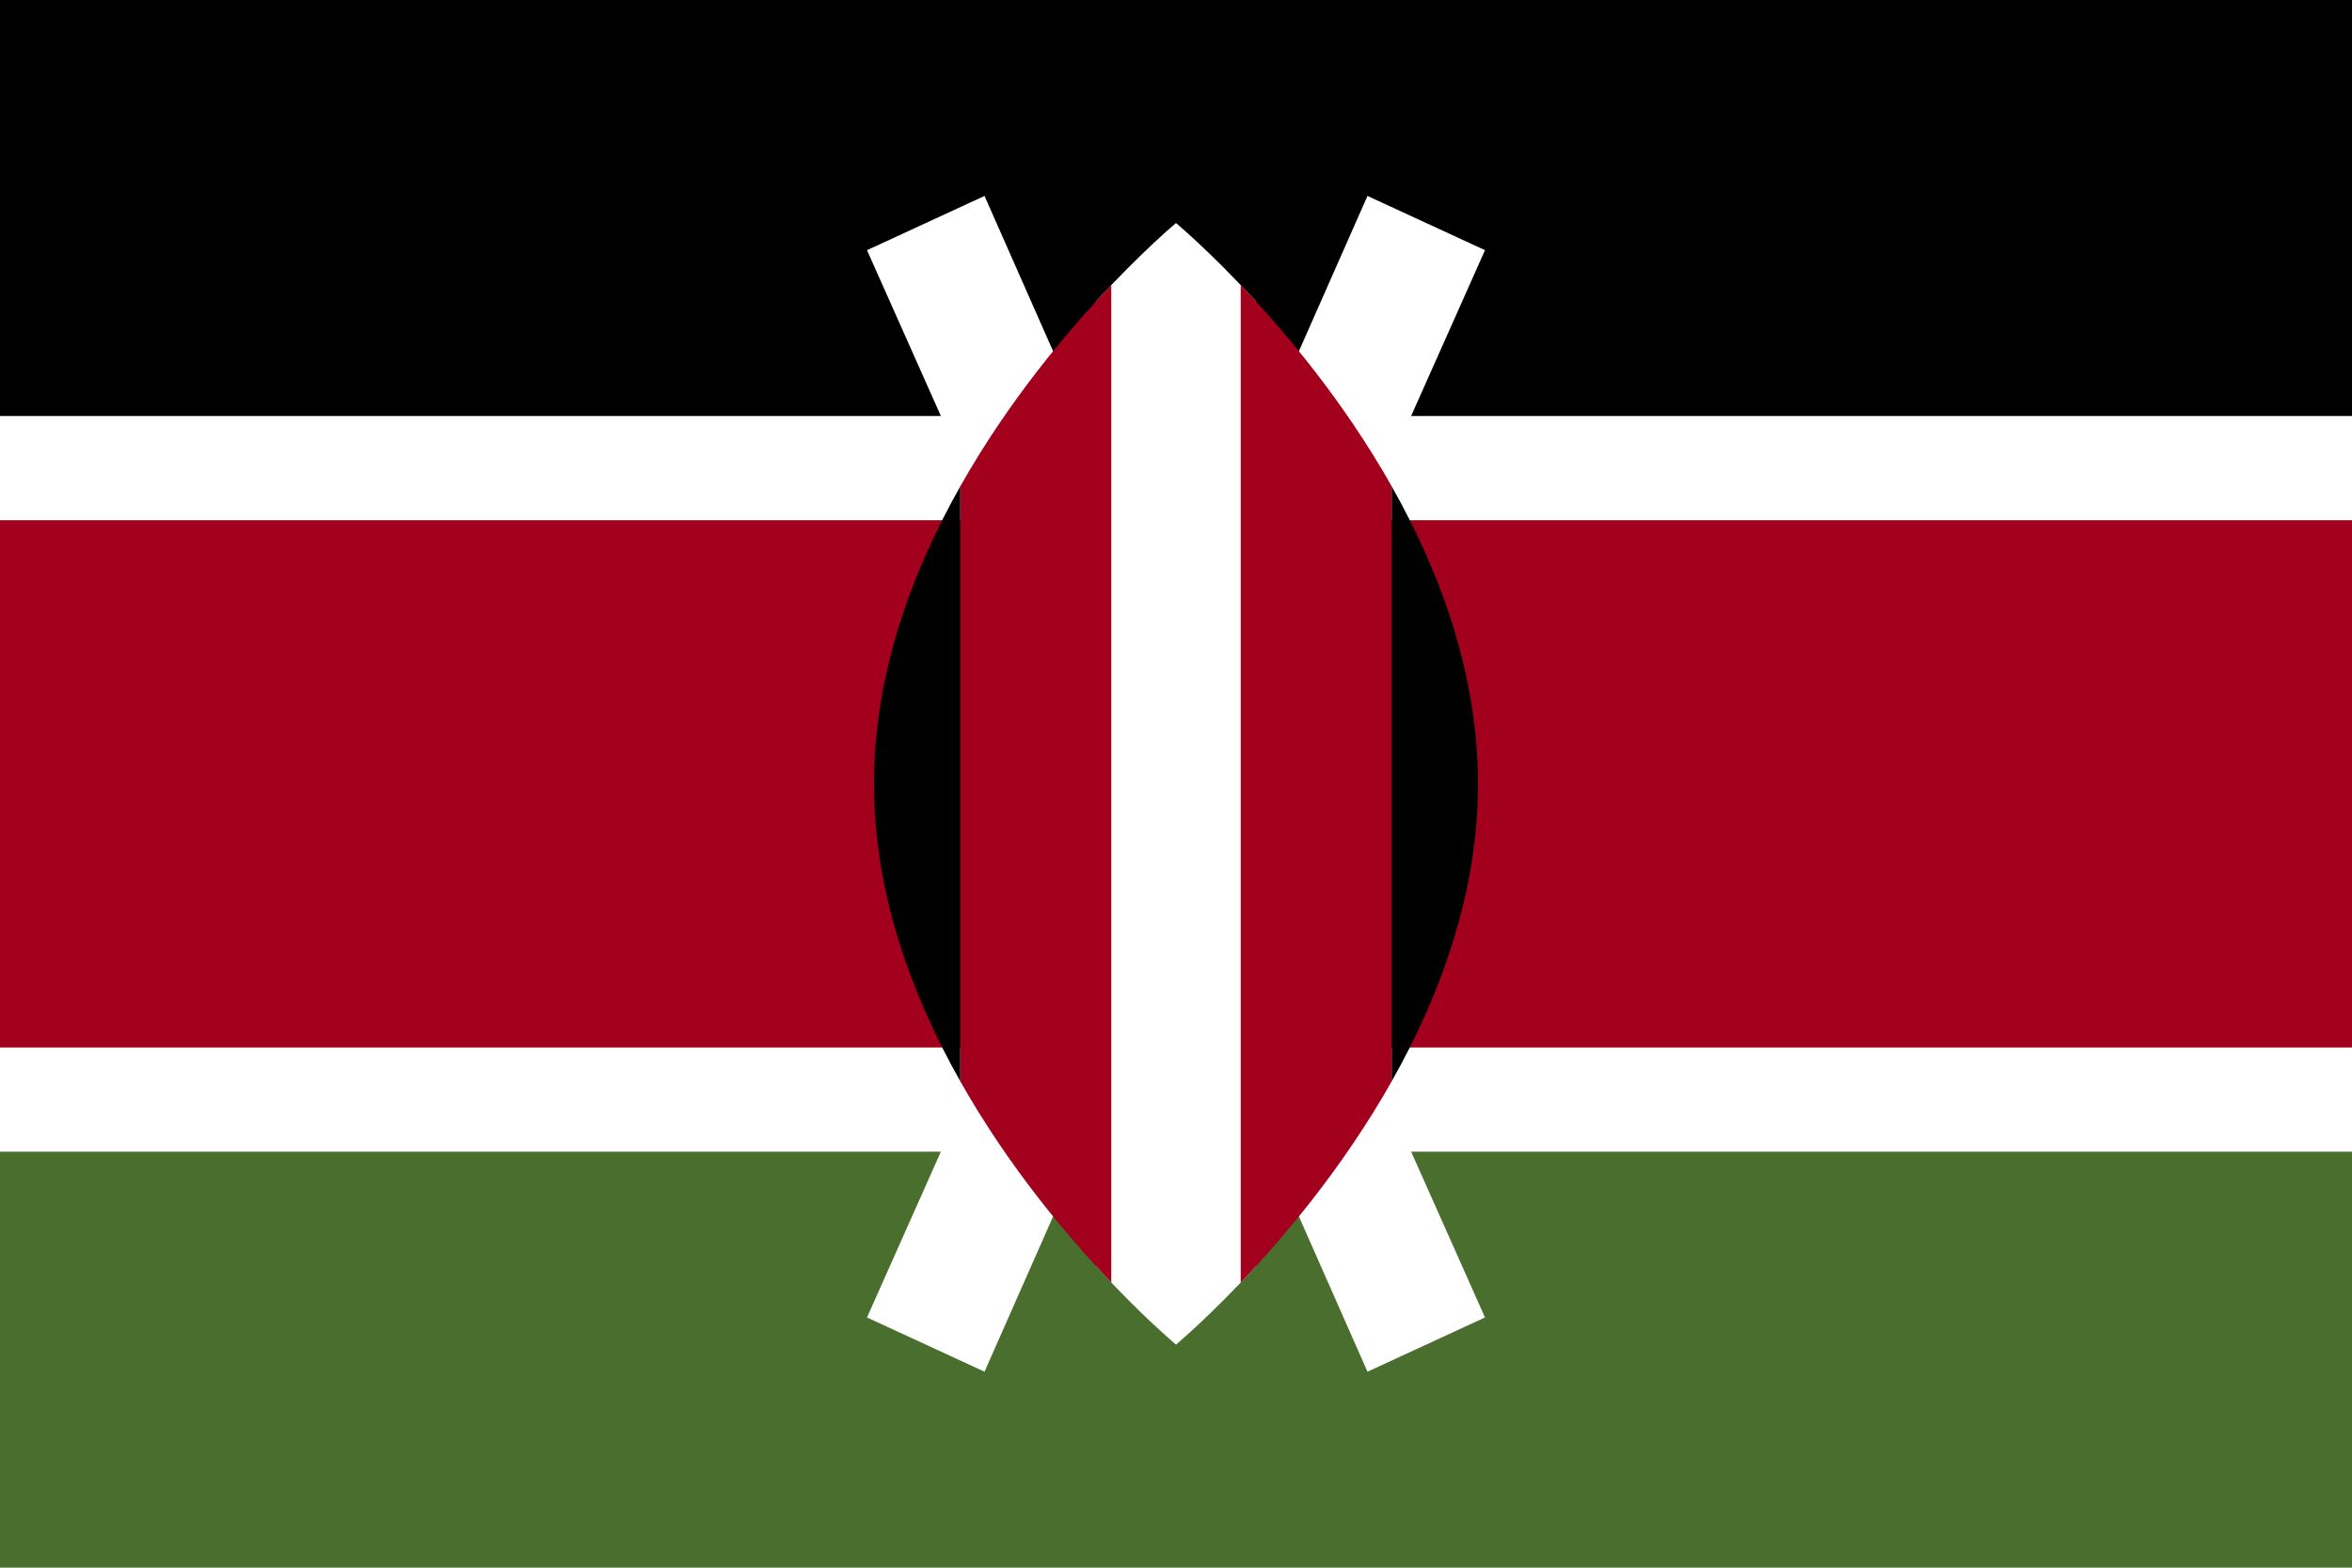
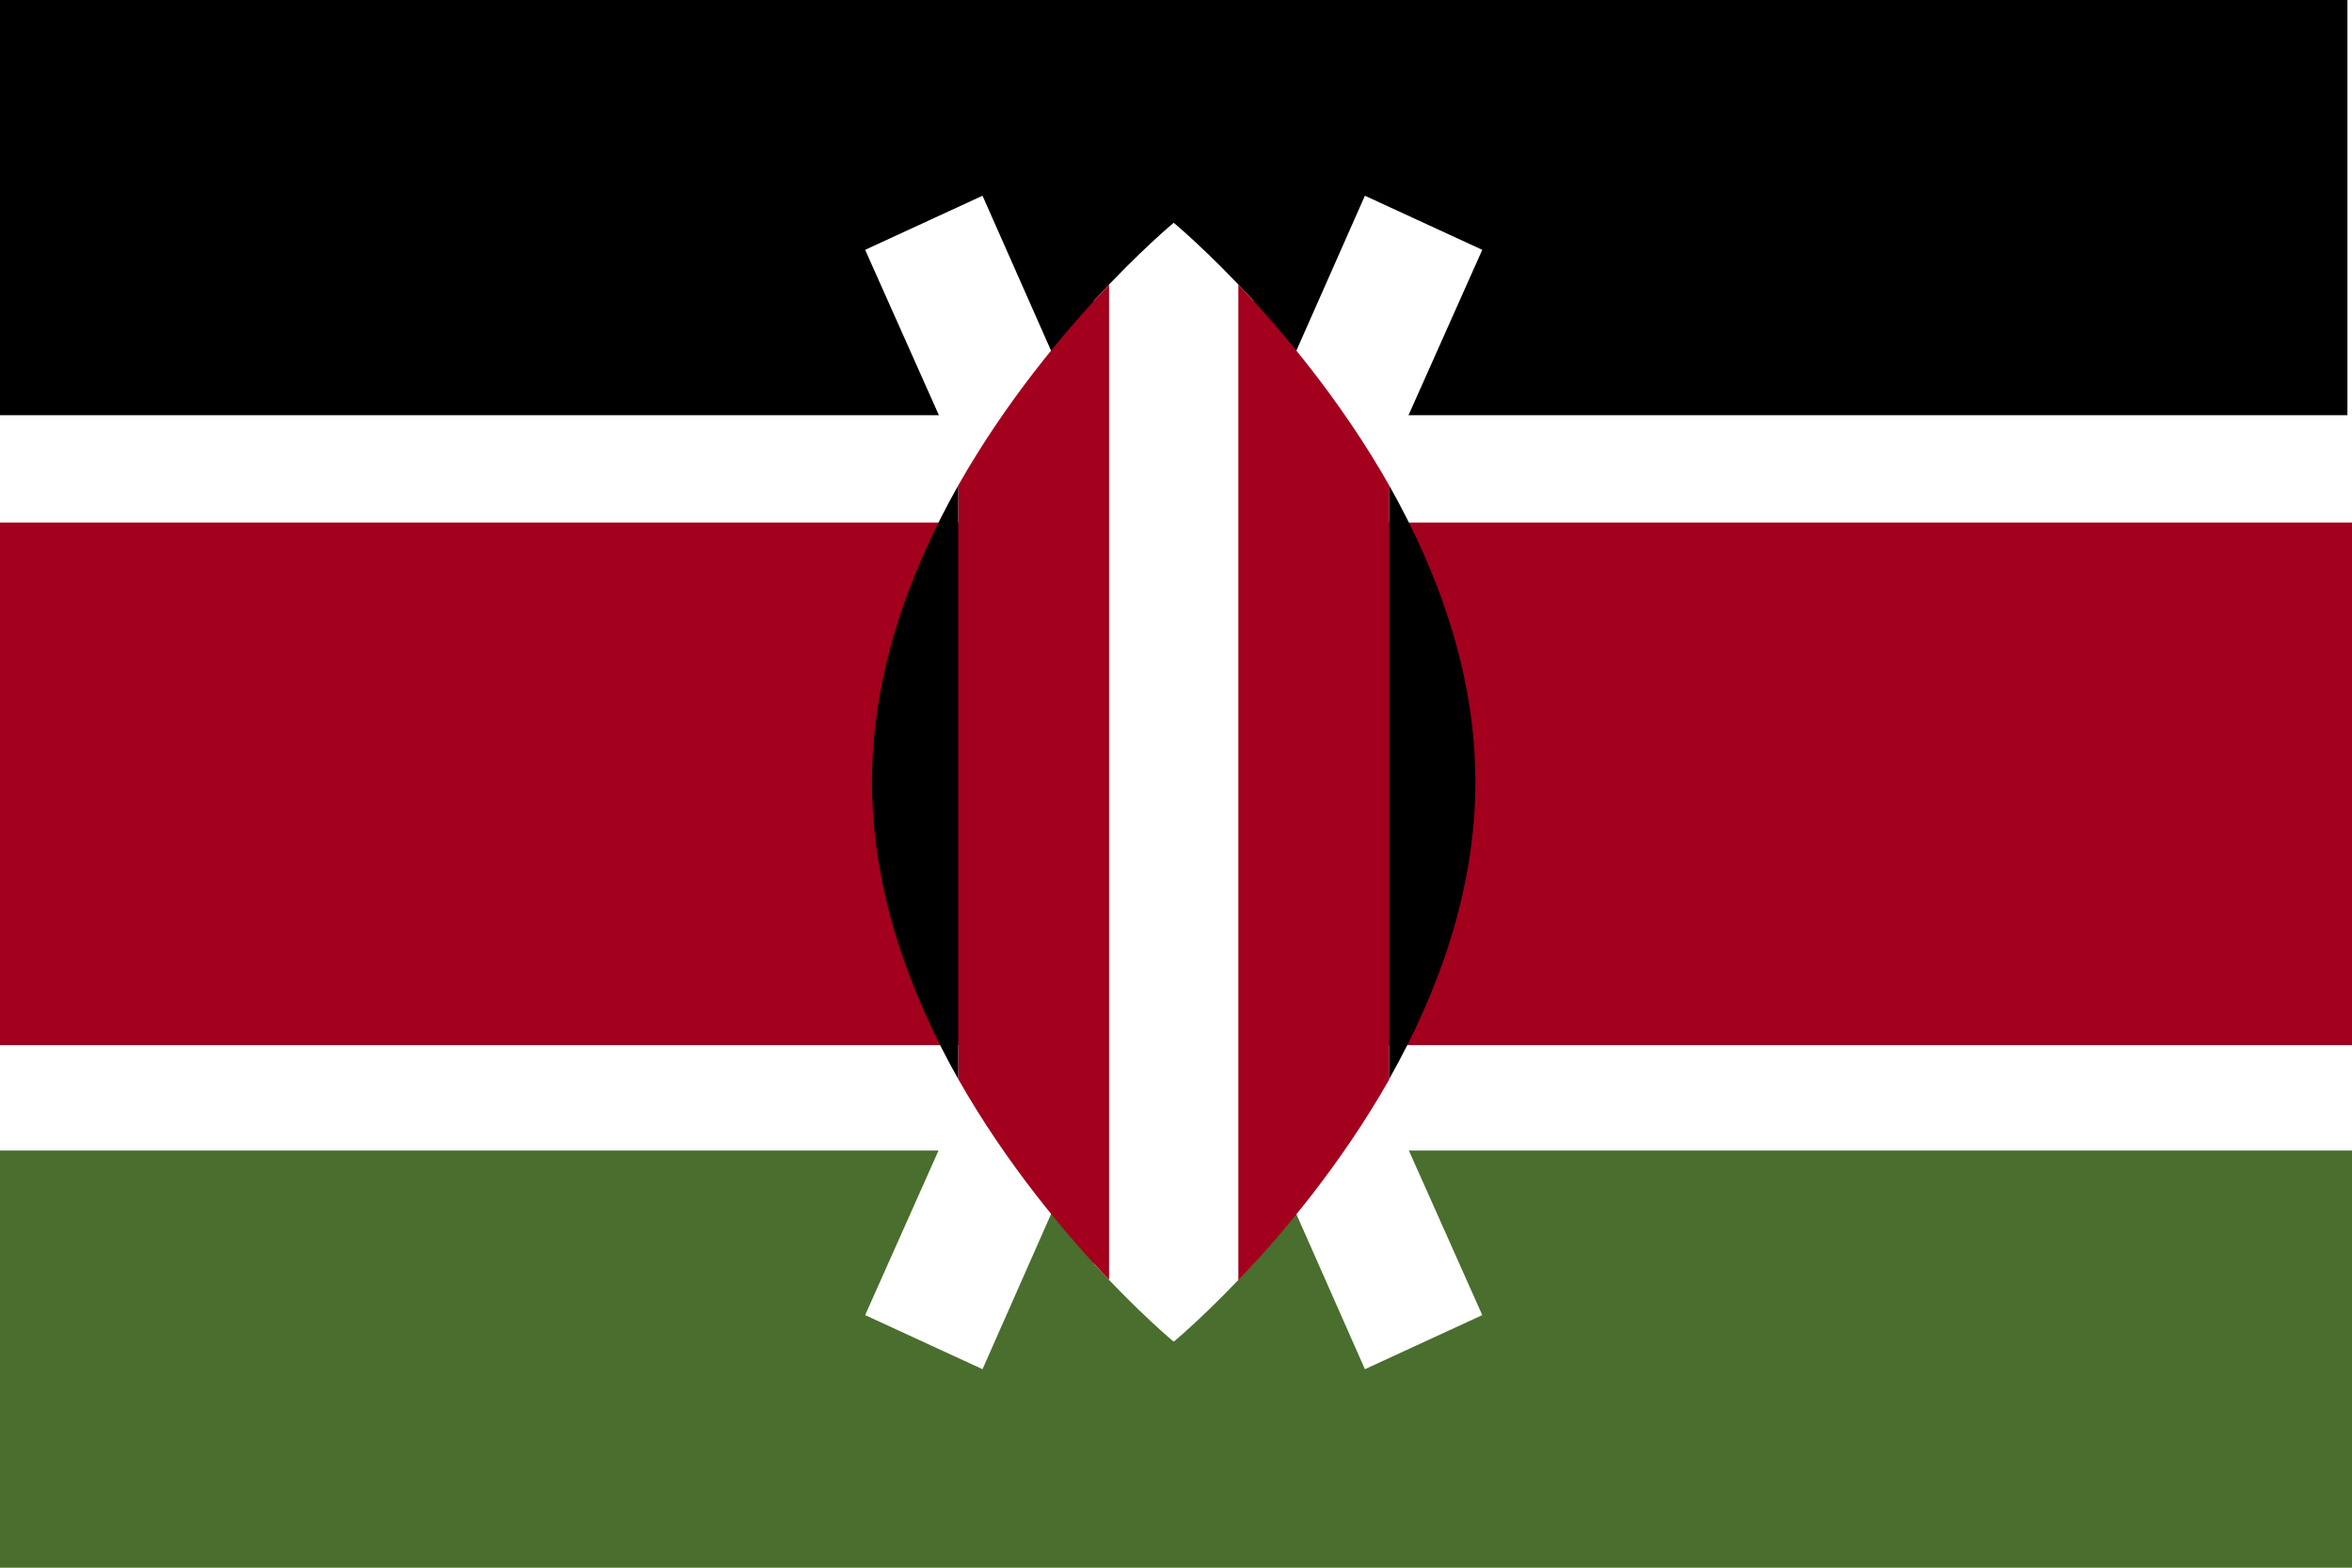
- <svg xmlns="http://www.w3.org/2000/svg" viewBox="0 85.333 512 341.333">
-   <rect y="85.331" fill="#FFFFFF" width="512" height="341.337" />
-   <rect y="85.331" width="512" height="90.579" />
-   <rect y="336.089" fill="#496E2D" width="512" height="90.568" />
-   <rect y="198.606" fill="#A2001D" width="512" height="114.799" />
-   <g>
-     <polygon fill="#FFFFFF" points="323.265,139.803 297.682,127.994 256,222.376 214.318,127.994 188.735,139.803    240.484,255.994 188.735,372.186 214.318,383.994 256,289.613 297.682,383.994 323.265,372.186 271.516,255.994  " />
-     <path fill="#FFFFFF" d="M273.376,150.931C263.472,140.115,256,133.898,256,133.898s-7.472,6.216-17.376,17.032v210.127   C248.528,371.873,256,378.091,256,378.091s7.472-6.216,17.376-17.033V150.931z" />
+ <svg xmlns="http://www.w3.org/2000/svg" viewBox="0 0 513 342">
+   <rect y="0" fill="#FFFFFF" width="513" height="342" />
+   <rect y="0" width="512" height="90.579" />
+   <rect y="251" fill="#496E2D" width="513" height="91" />
+   <rect y="114" fill="#A2001D" width="513" height="114" />
+   <g fill="#FFFFFF">
+     <polygon points="323.3,54.5 297.7,42.7 256,137 214.3,42.7 188.7,54.5 240.5,170.7 188.7,286.9 214.3,298.7 256,204.3   297.7,298.7 323.3,286.9 271.5,170.7  " />
+     <path d="M273.4,65.6c-9.9-10.8-17.4-17-17.4-17s-7.5,6.2-17.4,17v210.1c9.9,10.8,17.4,17,17.4,17s7.5-6.2,17.4-17V65.6   z" />
  </g>
-   <g>
-     <path fill="#A2001D" d="M209.04,191.226v129.535c10.465,18.542,23.274,33.742,32.872,43.818V147.408   C232.313,157.484,219.504,172.683,209.04,191.226z" />
-     <path fill="#A2001D" d="M302.96,191.226c-10.465-18.543-23.274-33.742-32.872-43.818V364.58   c9.599-10.077,22.407-25.276,32.872-43.818V191.226z" />
+   <g fill="#A2001D">
+     <path d="M209,105.9v129.5c10.5,18.5,23.3,33.7,32.9,43.8V62.1C232.3,72.2,219.5,87.4,209,105.9z" />
+     <path d="M303,105.9c-10.5-18.5-23.3-33.7-32.9-43.8v217.2c9.6-10.1,22.4-25.3,32.9-43.8V105.9z" />
  </g>
-   <path d="M302.96,191.226v129.535c10.594-18.774,18.784-40.973,18.784-64.767S313.554,210.001,302.96,191.226z" />
-   <path d="M209.04,191.226v129.535c-10.594-18.774-18.784-40.973-18.784-64.767S198.446,210.001,209.04,191.226z" />
+   <path d="M303,105.9v129.5c10.6-18.8,18.8-41,18.8-64.8S313.6,124.7,303,105.9z" />
+   <path d="M209,105.9v129.5c-10.6-18.8-18.8-41-18.8-64.8S198.4,124.7,209,105.9z" />
</svg>
